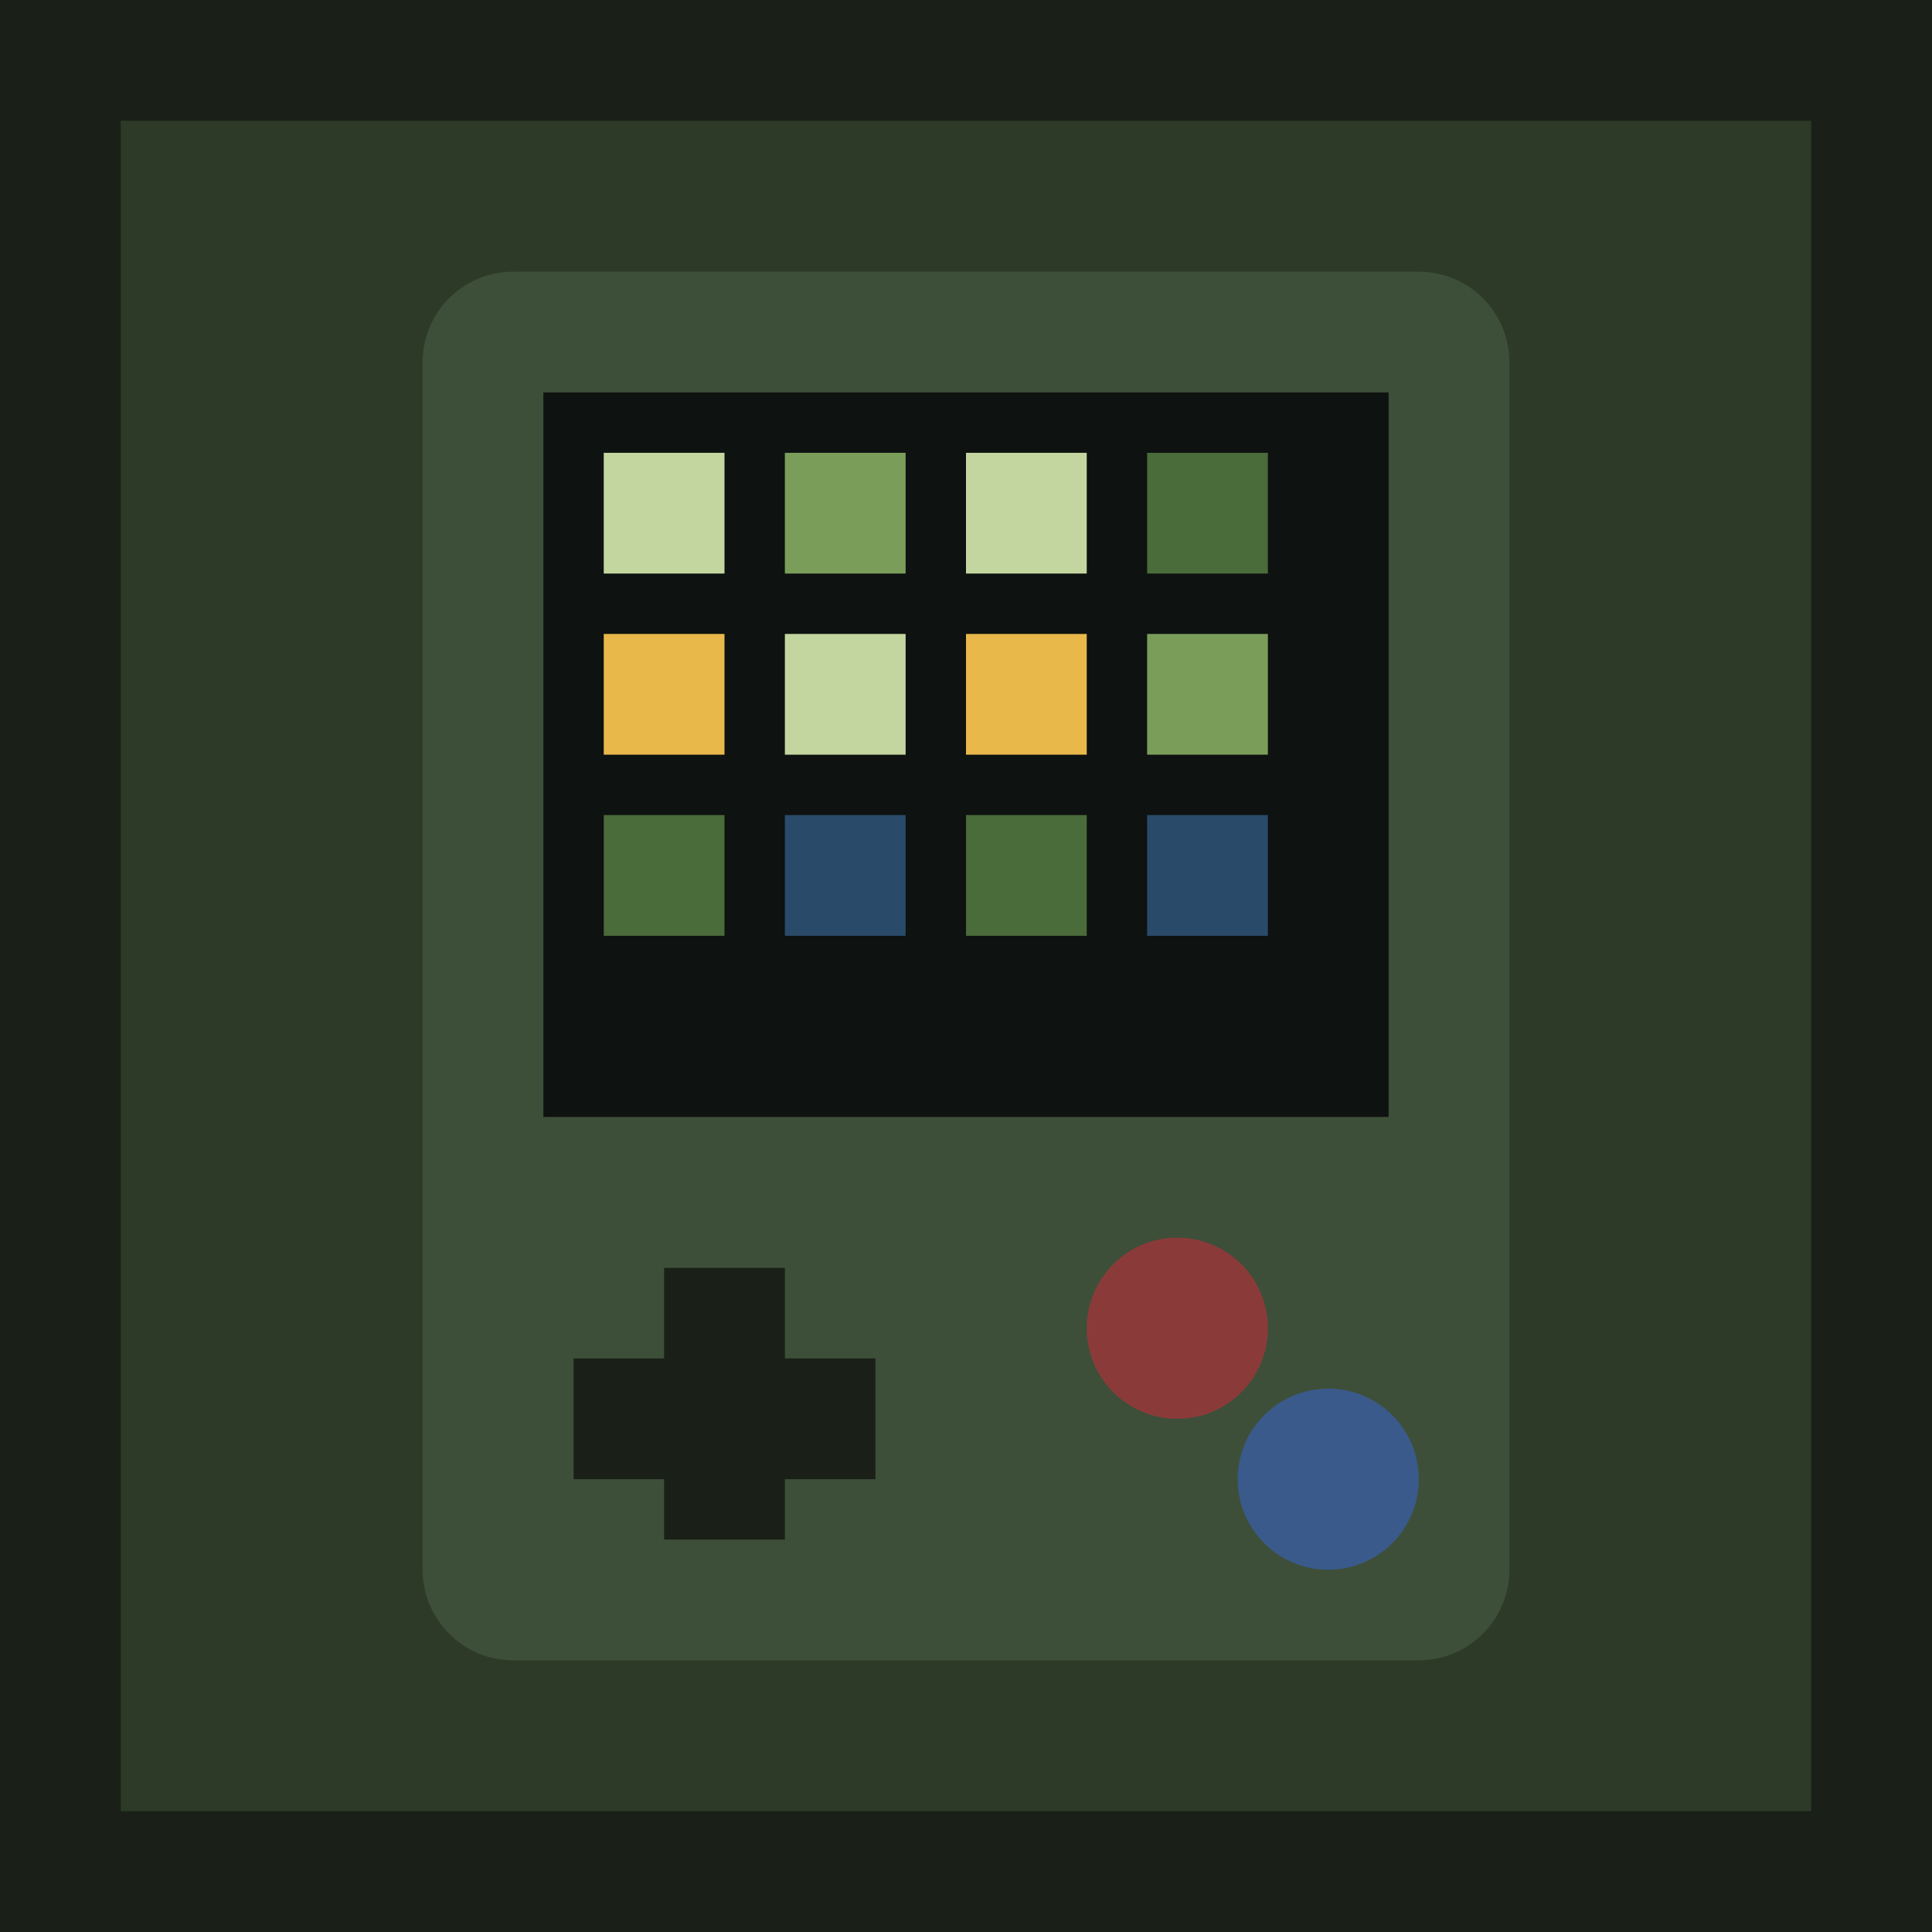
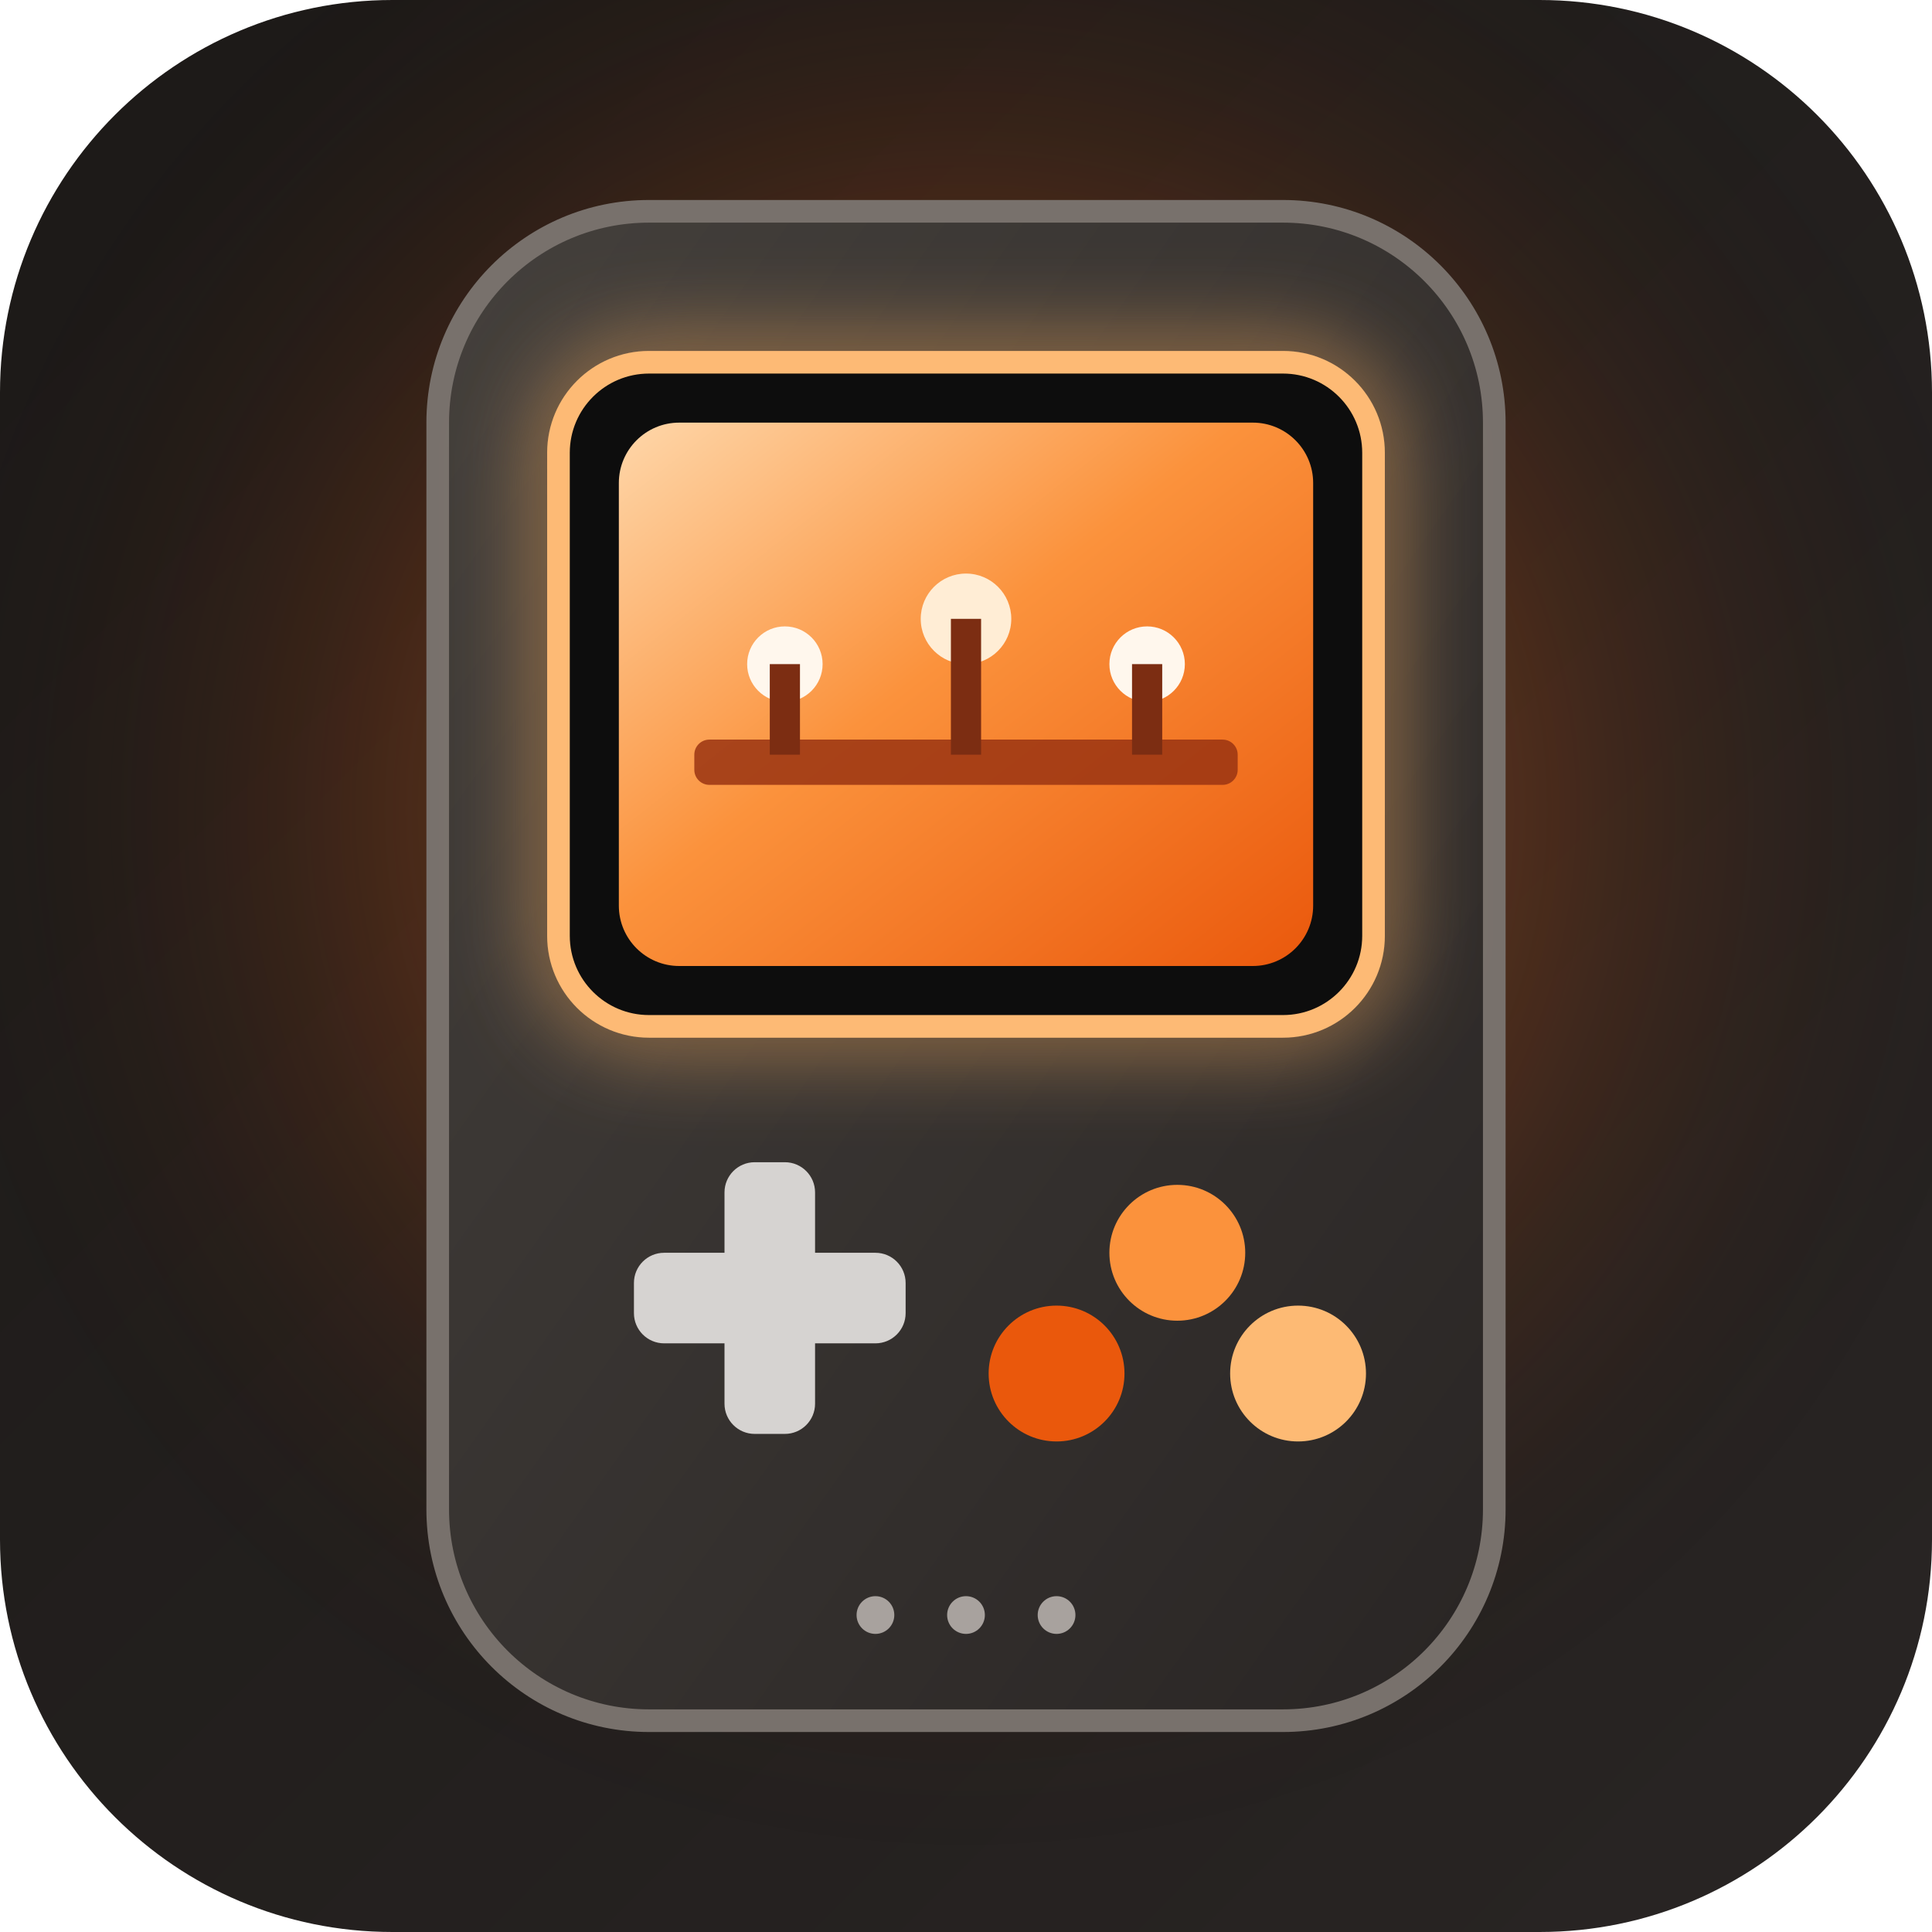
- <svg xmlns="http://www.w3.org/2000/svg" width="128" height="128" viewBox="0 0 128 128" role="img" aria-label="Handheld Forge logo">
-   <rect width="128" height="128" fill="#1a1f18" />
-   <rect x="8" y="8" width="112" height="112" fill="#2d3a28" />
-   <rect x="28" y="18" width="72" height="92" rx="6" fill="#3d4f38" />
-   <rect x="36" y="26" width="56" height="48" fill="#0e1210" />
-   <rect x="40" y="30" width="8" height="8" fill="#c4d6a0" />
-   <rect x="52" y="30" width="8" height="8" fill="#7a9e5a" />
-   <rect x="64" y="30" width="8" height="8" fill="#c4d6a0" />
-   <rect x="76" y="30" width="8" height="8" fill="#4a6b3a" />
-   <rect x="40" y="42" width="8" height="8" fill="#e8b84a" />
-   <rect x="52" y="42" width="8" height="8" fill="#c4d6a0" />
-   <rect x="64" y="42" width="8" height="8" fill="#e8b84a" />
-   <rect x="76" y="42" width="8" height="8" fill="#7a9e5a" />
-   <rect x="40" y="54" width="8" height="8" fill="#4a6b3a" />
-   <rect x="52" y="54" width="8" height="8" fill="#2a4a6a" />
-   <rect x="64" y="54" width="8" height="8" fill="#4a6b3a" />
-   <rect x="76" y="54" width="8" height="8" fill="#2a4a6a" />
-   <rect x="44" y="84" width="8" height="18" fill="#1a1f18" />
-   <rect x="38" y="90" width="20" height="8" fill="#1a1f18" />
-   <circle cx="78" cy="88" r="6" fill="#8b3a3a" />
-   <circle cx="88" cy="98" r="6" fill="#3a5a8b" />
+ <svg xmlns="http://www.w3.org/2000/svg" viewBox="0 0 256 256" role="img" aria-labelledby="title desc">
+   <defs>
+     <linearGradient id="bg" x1="0%" y1="0%" x2="100%" y2="100%">
+       <stop offset="0%" stop-color="#1C1917" />
+       <stop offset="100%" stop-color="#292524" />
+     </linearGradient>
+     <linearGradient id="bezel" x1="0%" y1="0%" x2="100%" y2="100%">
+       <stop offset="0%" stop-color="#44403C" />
+       <stop offset="100%" stop-color="#292524" />
+     </linearGradient>
+     <linearGradient id="screen" x1="0%" y1="0%" x2="100%" y2="100%">
+       <stop offset="0%" stop-color="#FED7AA" />
+       <stop offset="45%" stop-color="#FB923C" />
+       <stop offset="100%" stop-color="#EA580C" />
+     </linearGradient>
+     <radialGradient id="glow" cx="50%" cy="42%" r="55%">
+       <stop offset="0%" stop-color="#FDBA74" stop-opacity="0.55" />
+       <stop offset="55%" stop-color="#EA580C" stop-opacity="0.18" />
+       <stop offset="100%" stop-color="#000000" stop-opacity="0" />
+     </radialGradient>
+     <filter id="softGlow" x="-30%" y="-30%" width="160%" height="160%">
+       <feGaussianBlur stdDeviation="6" result="b" />
+       <feMerge>
+         <feMergeNode in="b" />
+         <feMergeNode in="SourceGraphic" />
+       </feMerge>
+     </filter>
+   </defs>
+   <rect width="256" height="256" rx="52" fill="url(#bg)" />
+   <rect width="256" height="256" rx="52" fill="url(#glow)" />
+   <rect x="58" y="28" width="140" height="200" rx="28" fill="url(#bezel)" stroke="#78716C" stroke-width="3" />
+   <rect x="74" y="48" width="108" height="88" rx="12" fill="#0C0A09" stroke="#FDBA74" stroke-width="3" filter="url(#softGlow)" />
+   <rect x="82" y="56" width="92" height="72" rx="8" fill="url(#screen)" />
+   <rect x="92" y="98" width="72" height="6" rx="2" fill="#9A3412" opacity="0.85" />
+   <circle cx="104" cy="88" r="5" fill="#FFF7ED" />
+   <circle cx="128" cy="82" r="6" fill="#FFEDD5" />
+   <circle cx="152" cy="88" r="5" fill="#FFF7ED" />
+   <rect x="102" y="88" width="4" height="12" fill="#7C2D12" />
+   <rect x="126" y="82" width="4" height="18" fill="#7C2D12" />
+   <rect x="150" y="88" width="4" height="12" fill="#7C2D12" />
+   <g transform="translate(0,8)">
+     <rect x="84" y="158" width="36" height="12" rx="4" fill="#D6D3D1" />
+     <rect x="96" y="146" width="12" height="36" rx="4" fill="#D6D3D1" />
+     <circle cx="156" cy="158" r="9" fill="#FB923C" />
+     <circle cx="172" cy="174" r="9" fill="#FDBA74" />
+     <circle cx="140" cy="174" r="9" fill="#EA580C" />
+   </g>
+   <circle cx="128" cy="214" r="2.5" fill="#A8A29E" />
+   <circle cx="140" cy="214" r="2.5" fill="#A8A29E" />
+   <circle cx="116" cy="214" r="2.5" fill="#A8A29E" />
</svg>
